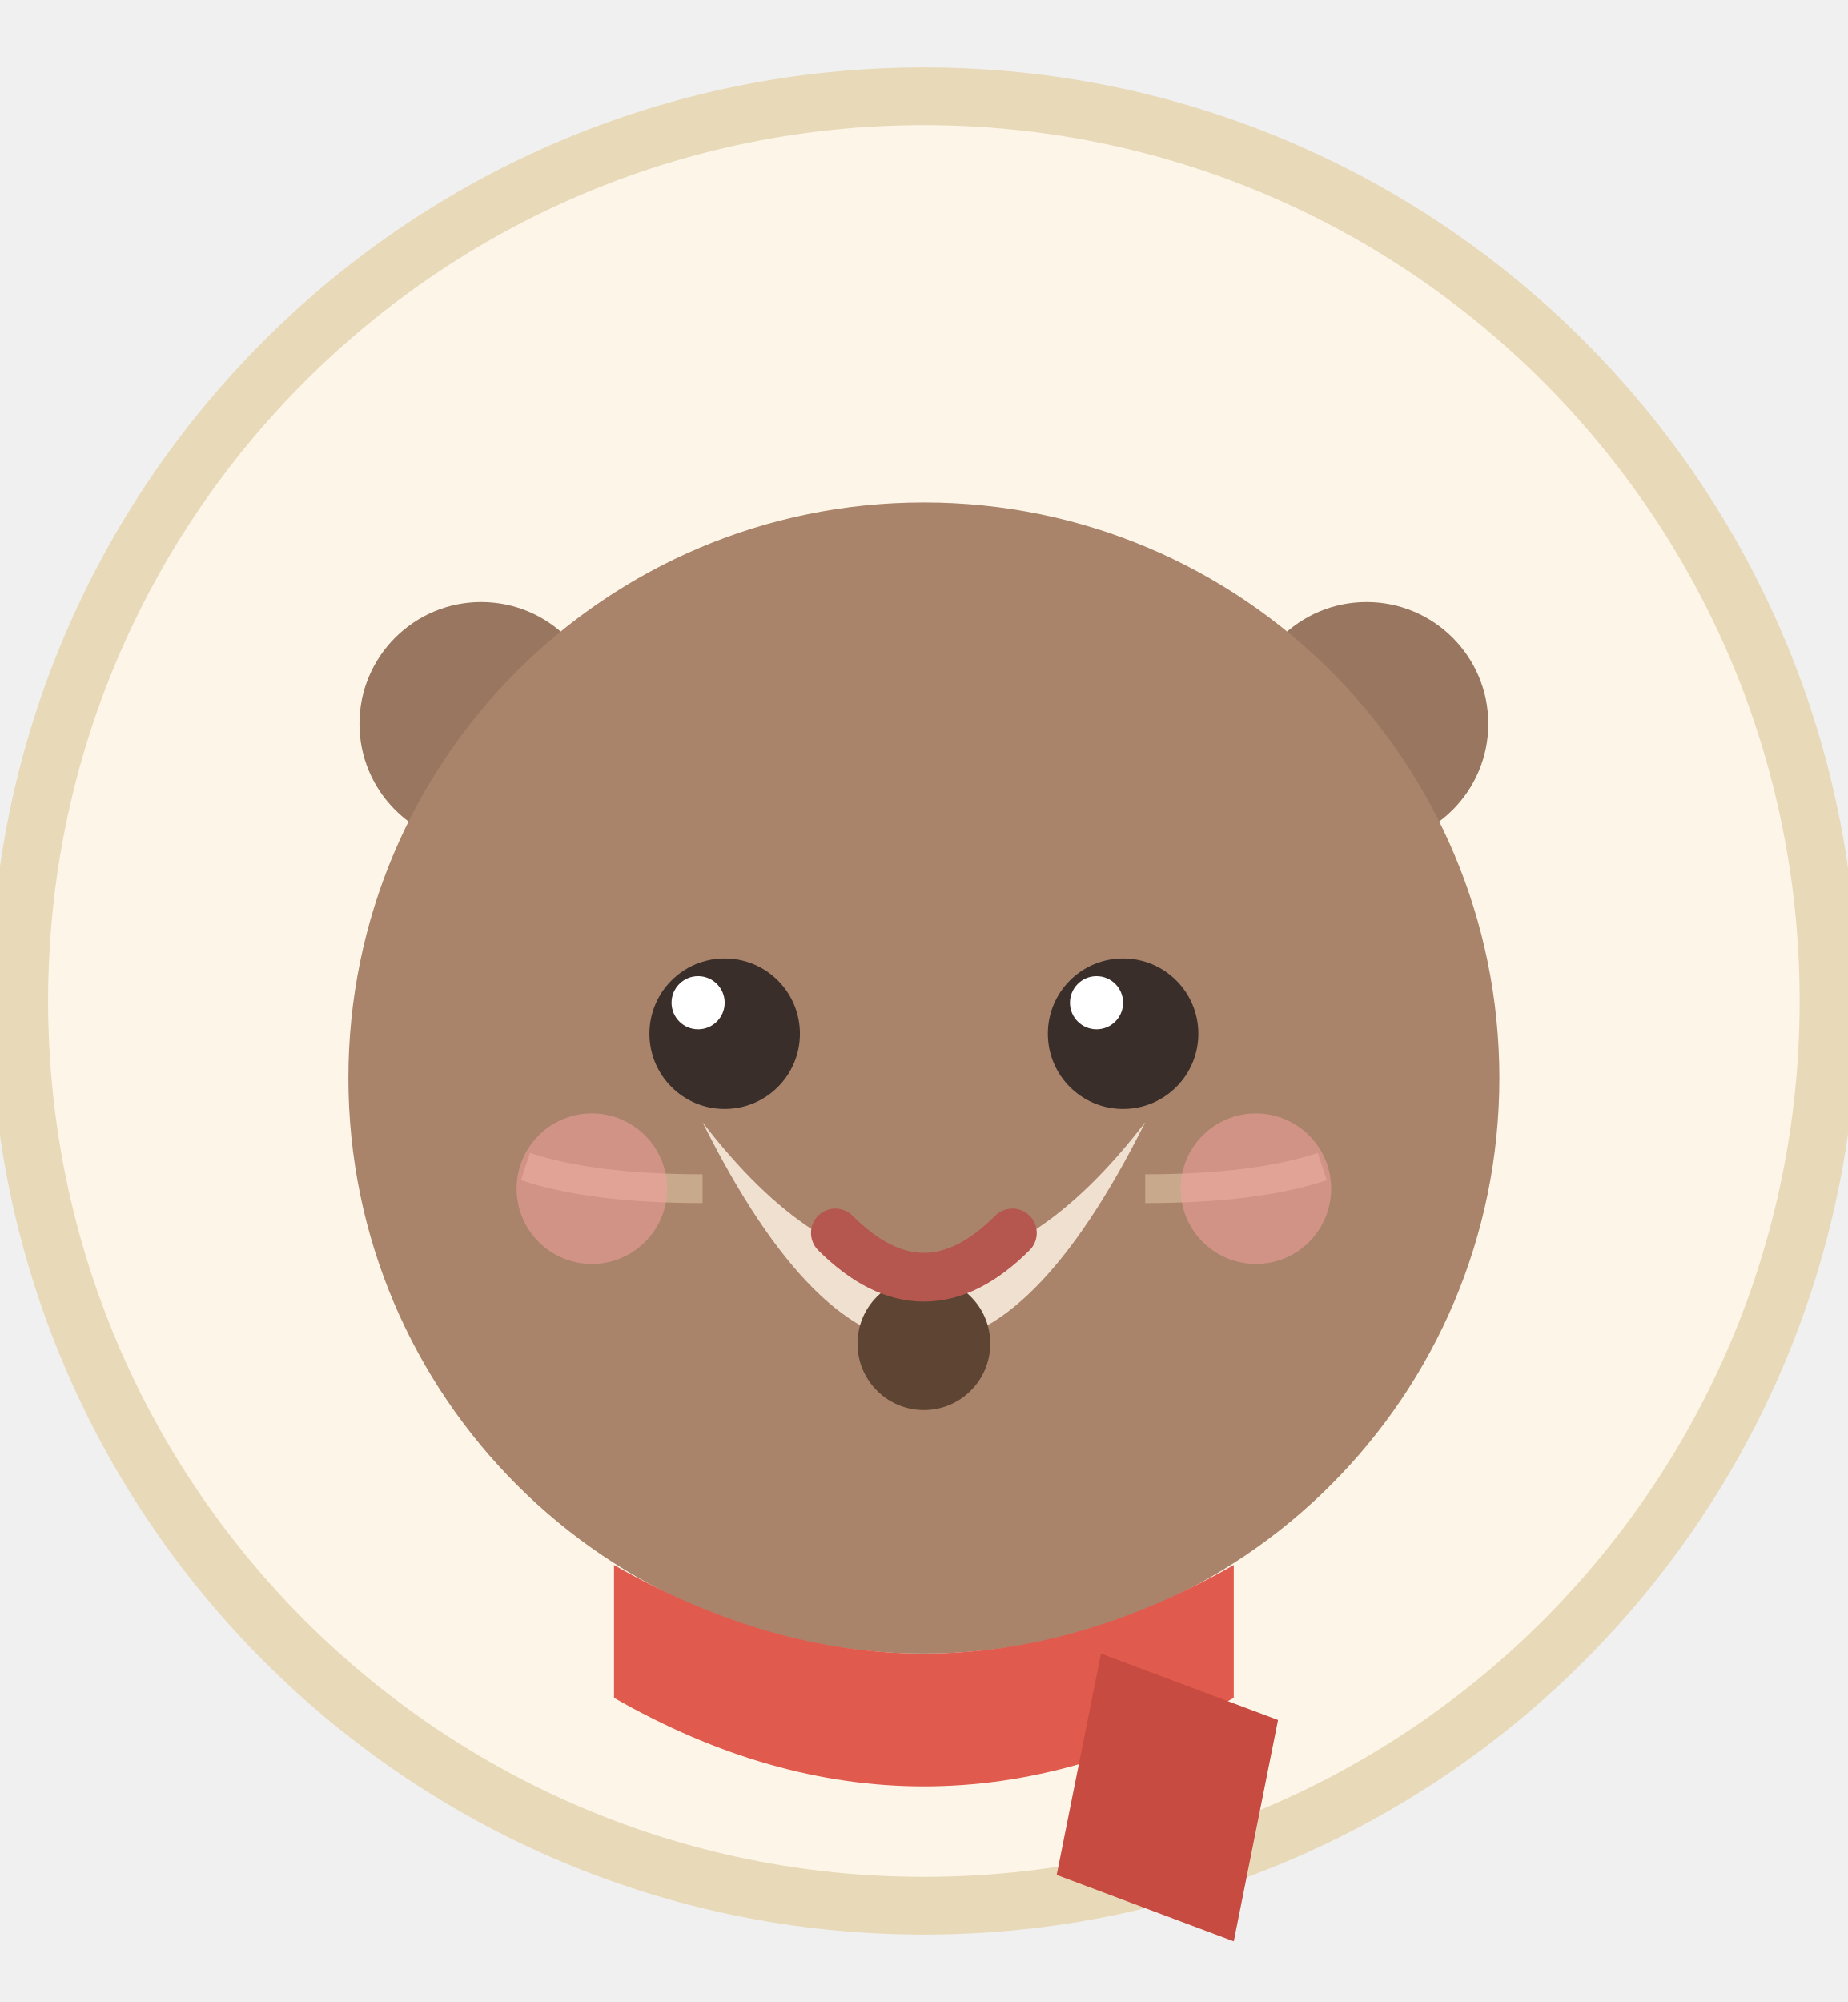
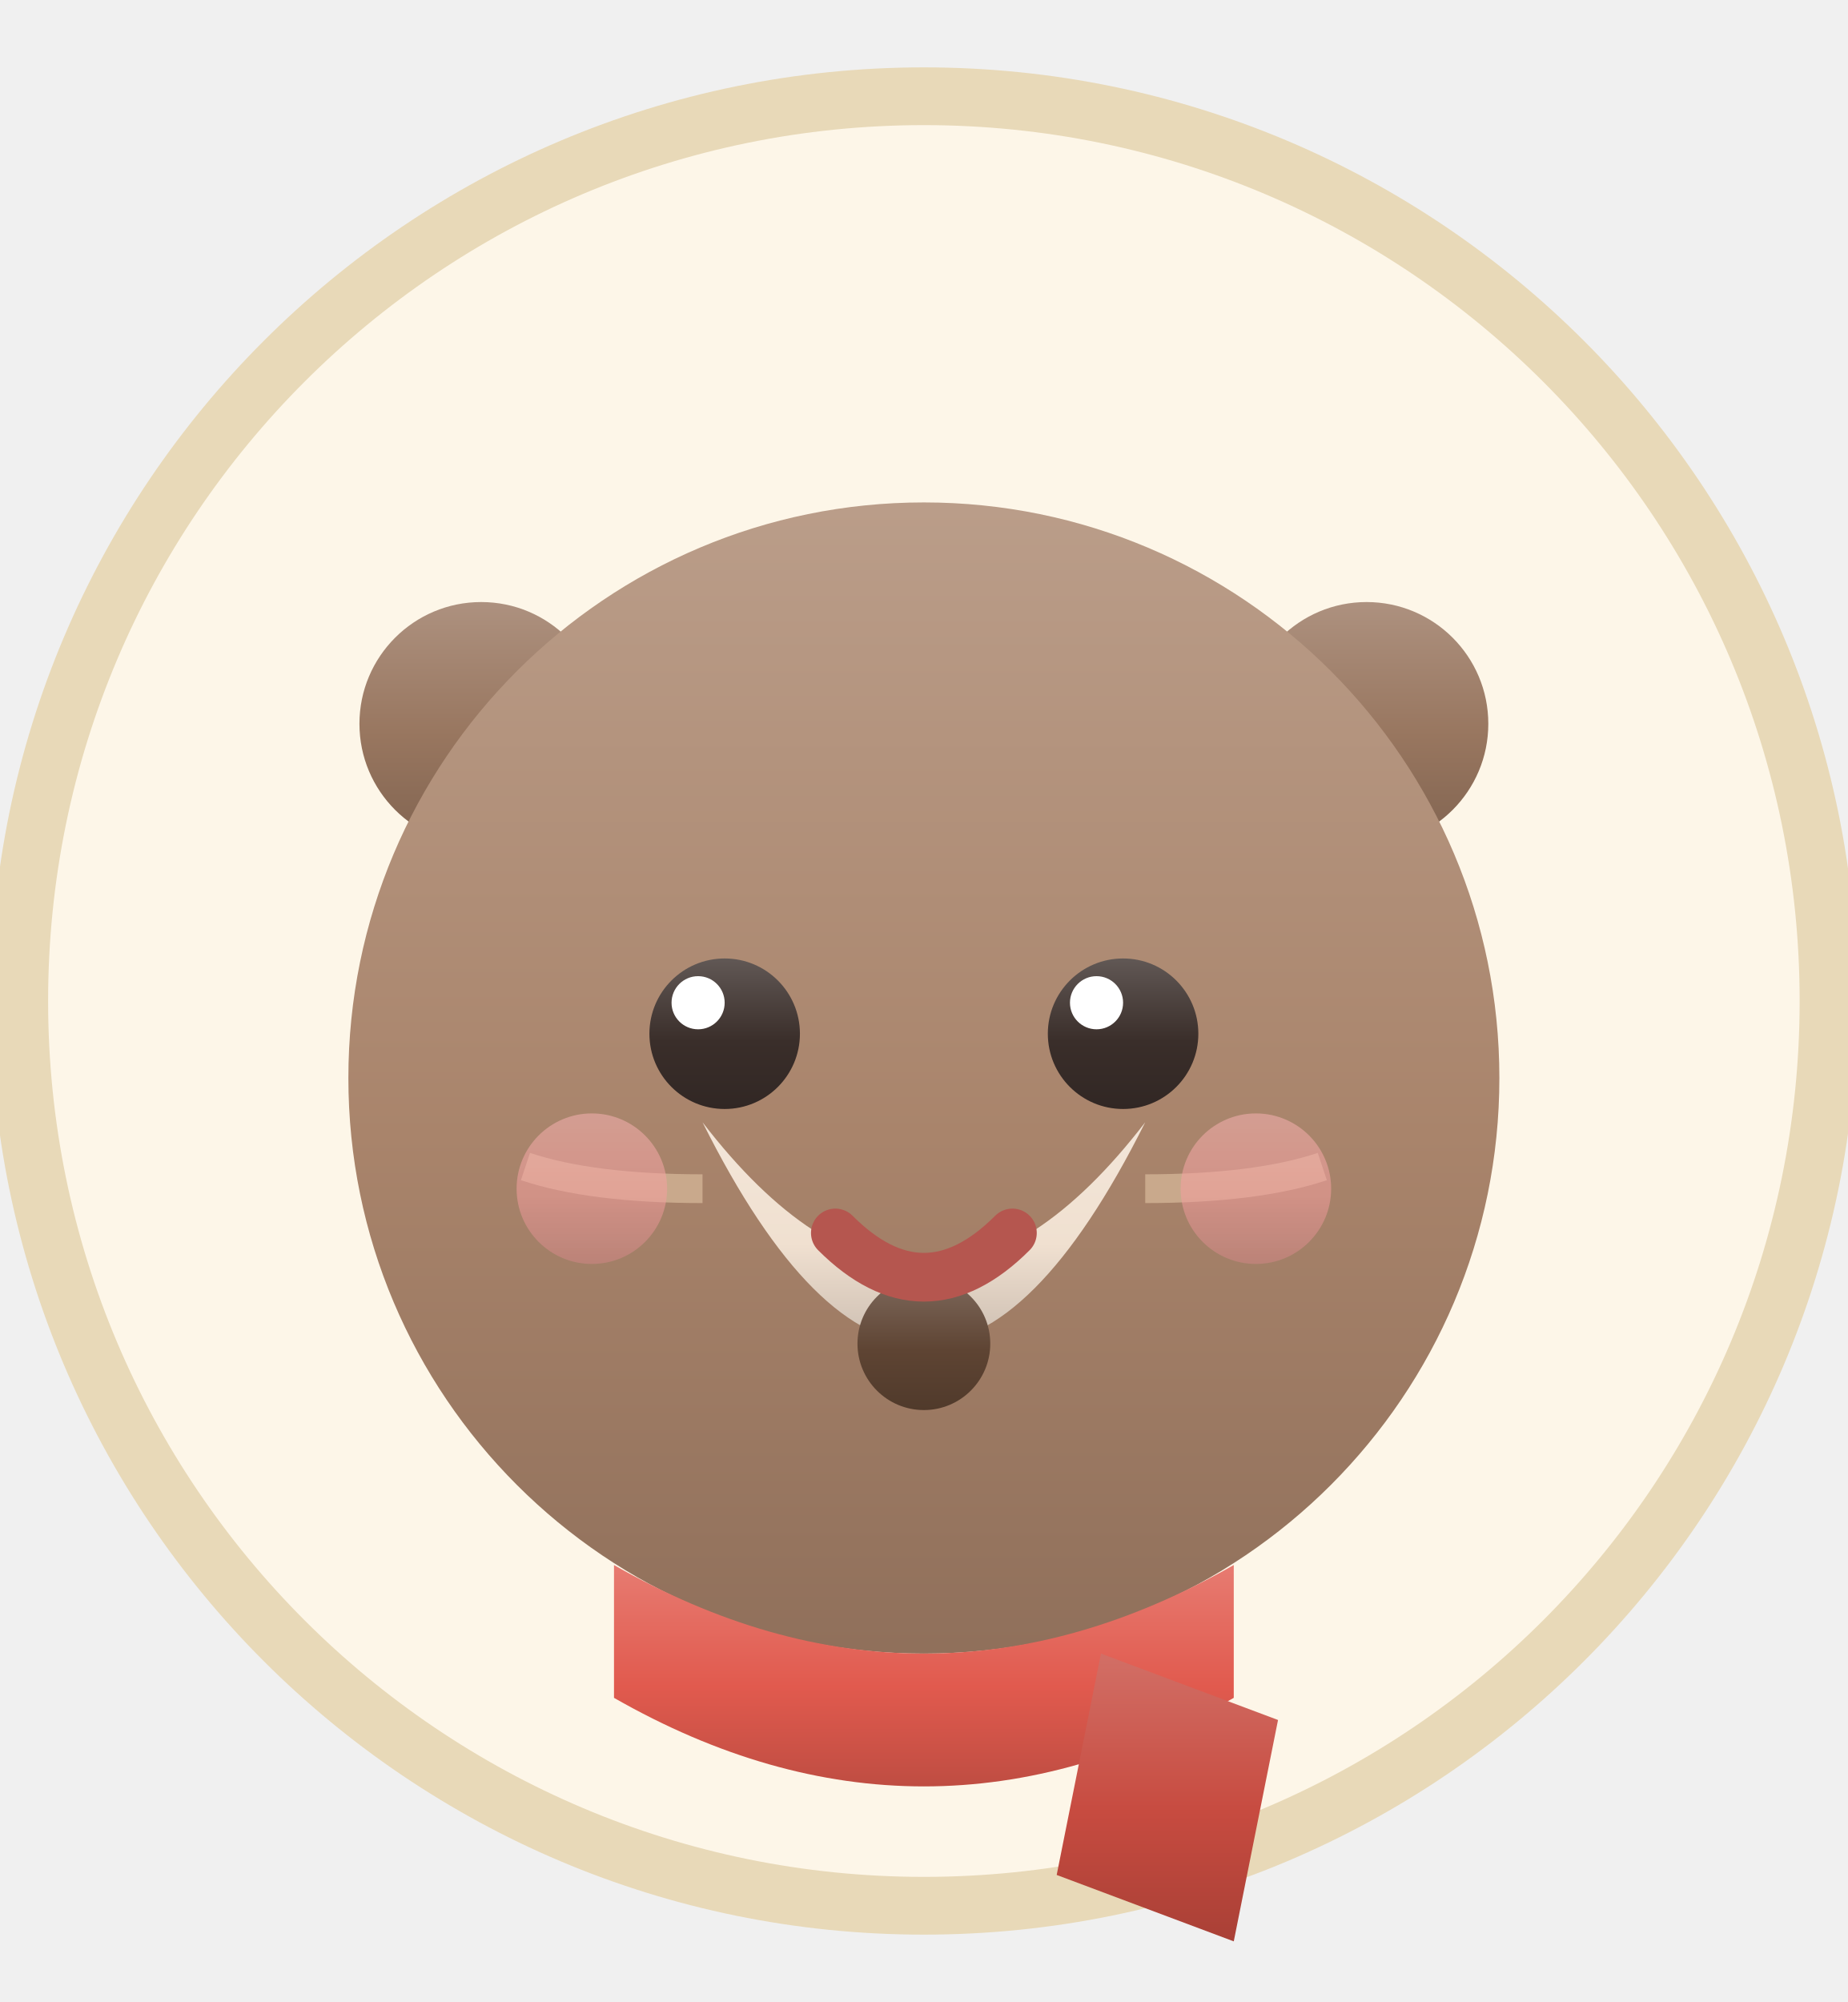
<svg xmlns="http://www.w3.org/2000/svg" viewBox="-48 -52 96 104">
+   <defs>
+     <linearGradient id="g98765F" x1="0" y1="0" x2="0" y2="1">
+       <stop offset="0" stop-color="#ad917f" />
+       <stop offset="0.55" stop-color="#98765F" />
+       <stop offset="1" stop-color="#816451" />
+     </linearGradient>
+     <linearGradient id="gA9846B" x1="0" y1="0" x2="0" y2="1">
+       <stop offset="0" stop-color="#ba9d89" />
+       <stop offset="0.55" stop-color="#A9846B" />
+       <stop offset="1" stop-color="#90705b" />
+     </linearGradient>
+     <linearGradient id="gF0E0D0" x1="0" y1="0" x2="0" y2="1">
+       <stop offset="0" stop-color="#f3e6d9" />
+       <stop offset="0.55" stop-color="#F0E0D0" />
+       <stop offset="1" stop-color="#ccbeb1" />
+     </linearGradient>
+     <linearGradient id="g5E4433" x1="0" y1="0" x2="0" y2="1">
+       <stop offset="0" stop-color="#7e695c" />
+       <stop offset="0.55" stop-color="#5E4433" />
+       <stop offset="1" stop-color="#503a2b" />
+     </linearGradient>
+     <linearGradient id="g3A2E2A" x1="0" y1="0" x2="0" y2="1">
+       <stop offset="0" stop-color="#615855" />
+       <stop offset="0.55" stop-color="#3A2E2A" />
+       <stop offset="1" stop-color="#312724" />
+     </linearGradient>
+     <linearGradient id="gF49E9E" x1="0" y1="0" x2="0" y2="1">
+       <stop offset="0" stop-color="#f6b1b1" />
+       <stop offset="0.55" stop-color="#F49E9E" />
+       <stop offset="1" stop-color="#cf8686" />
+     </linearGradient>
+     <linearGradient id="gE15A4E" x1="0" y1="0" x2="0" y2="1">
+       <stop offset="0" stop-color="#e77b71" />
+       <stop offset="0.55" stop-color="#E15A4E" />
+       <stop offset="1" stop-color="#bf4d42" />
+     </linearGradient>
+     <linearGradient id="gC74B40" x1="0" y1="0" x2="0" y2="1">
+       <stop offset="0" stop-color="#d26f66" />
+       <stop offset="0.55" stop-color="#C74B40" />
+       <stop offset="1" stop-color="#a94036" />
+     </linearGradient>
+     <filter id="fwash" x="-8%" y="-8%" width="116%" height="116%">
+       <feGaussianBlur stdDeviation="5" />
+     </filter>
+   </defs>
  <circle cx="0" cy="0" r="47" fill="#FDF6E8" stroke="#E8D9B8" stroke-width="3" />
  <g transform="translate(0,4) scale(1.15,1.15)">
-     <circle cx="-20" cy="-16" r="5.5" fill="#98765F" />
-     <circle cx="20" cy="-16" r="5.5" fill="#98765F" />
-     <circle cx="0" cy="0" r="26" fill="#A9846B" />
-     <path d="M-10,2 Q0,15 10,2 Q5,12 0,12 Q-5,12 -10,2 Z" fill="#F0E0D0" />
-     <circle cx="0" cy="12" r="3" fill="#5E4433" />
+     <circle cx="-20" cy="-16" r="5.5" fill="url(#g98765F)" />
+     <circle cx="20" cy="-16" r="5.5" fill="url(#g98765F)" />
+     <circle cx="0" cy="0" r="26" fill="url(#gA9846B)" />
+     <path d="M-10,2 Q0,15 10,2 Q5,12 0,12 Q-5,12 -10,2 Z" fill="url(#gF0E0D0)" />
+     <circle cx="0" cy="12" r="3" fill="url(#g5E4433)" />
    <path d="M-10,5 q-5,0 -8,-1 M10,5 q5,0 8,-1" stroke="#C9A98C" stroke-width="1.3" fill="none" />
-     <circle cx="-9" cy="-2" r="3.4" fill="#3A2E2A" />
-     <circle cx="9" cy="-2" r="3.4" fill="#3A2E2A" />
+     <circle cx="-9" cy="-2" r="3.4" fill="url(#g3A2E2A)" />
+     <circle cx="9" cy="-2" r="3.4" fill="url(#g3A2E2A)" />
    <circle cx="-10.2" cy="-3.4" r="1.2" fill="#fff" />
    <circle cx="7.8" cy="-3.4" r="1.2" fill="#fff" />
-     <circle cx="-15" cy="5" r="3.4" fill="#F49E9E" opacity="0.55" />
-     <circle cx="15" cy="5" r="3.4" fill="#F49E9E" opacity="0.55" />
+     <circle cx="-15" cy="5" r="3.4" fill="url(#gF49E9E)" opacity="0.55" />
+     <circle cx="15" cy="5" r="3.4" fill="url(#gF49E9E)" opacity="0.55" />
    <path d="M-4,7 q4,4 8,0" stroke="#B5564F" stroke-width="2.2" stroke-linecap="round" fill="none" />
-     <path d="M-14,22 q14,8 28,0 l0,6 q-14,8 -28,0 z" fill="#E15A4E" />
-     <path d="M8,26 l8,3 l-2,10 l-8,-3 z" fill="#C74B40" />
+     <path d="M-14,22 q14,8 28,0 l0,6 q-14,8 -28,0 z" fill="url(#gE15A4E)" />
+     <path d="M8,26 l8,3 l-2,10 l-8,-3 z" fill="url(#gC74B40)" />
  </g>
</svg>
